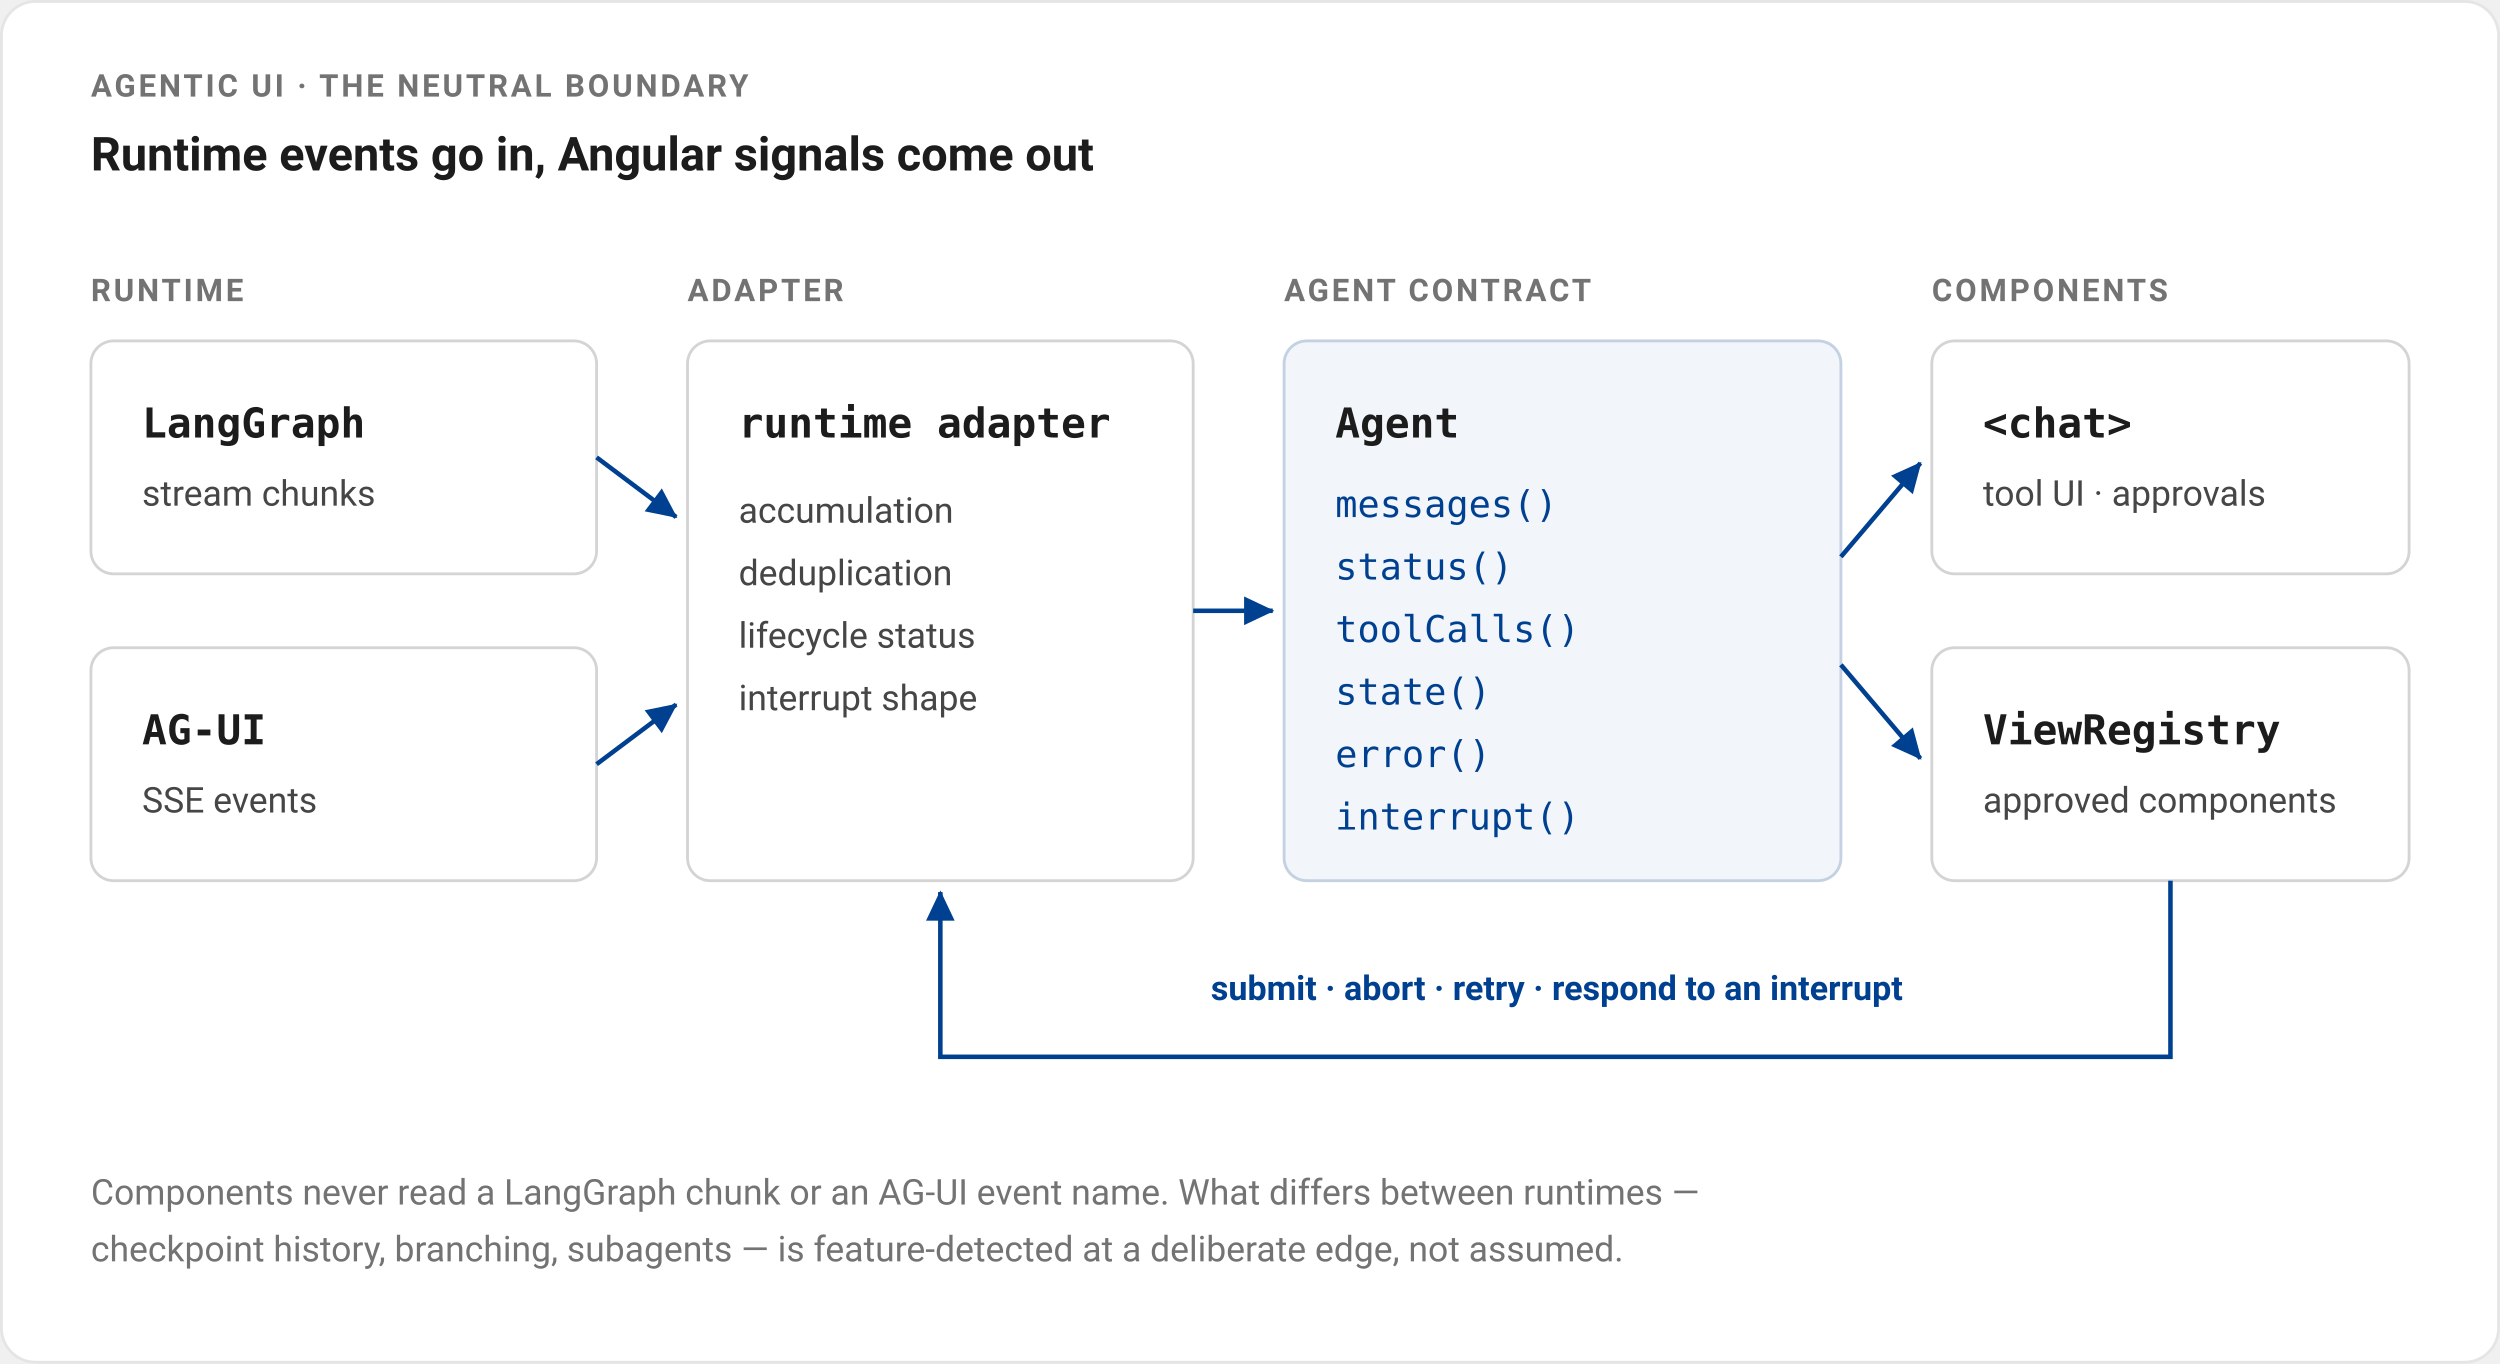
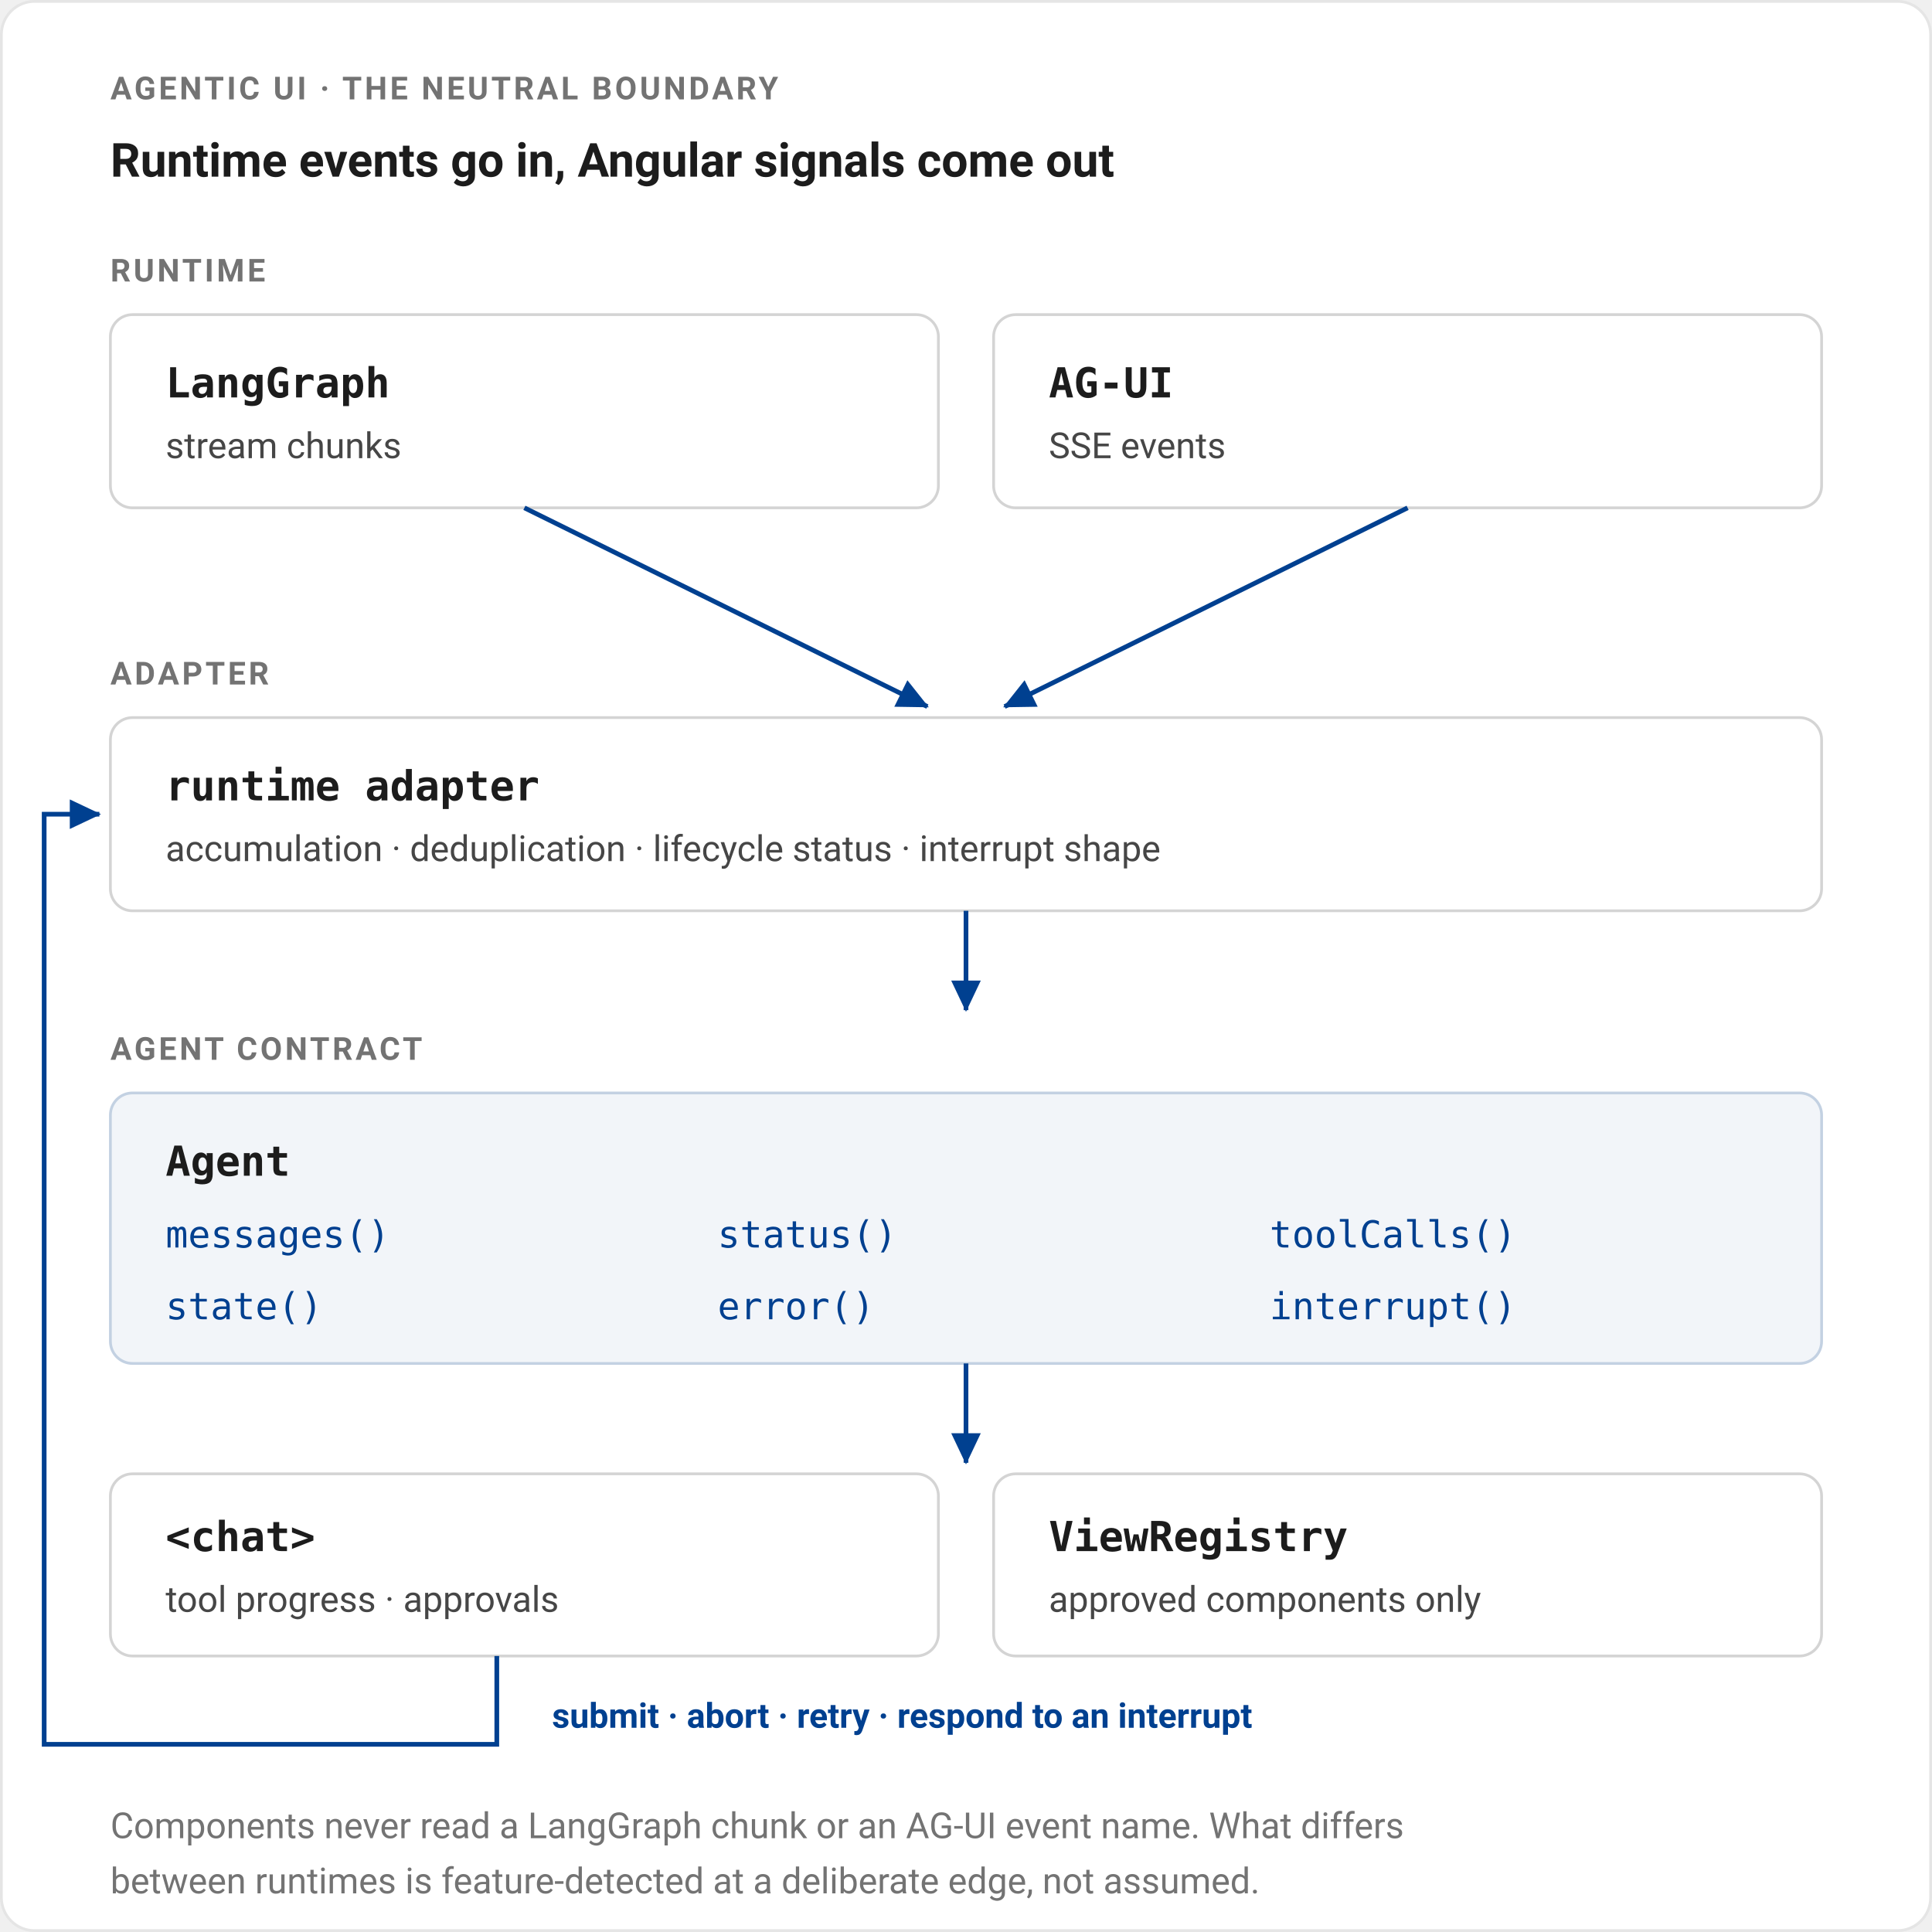
- <svg xmlns="http://www.w3.org/2000/svg" viewBox="0 0 880 480" width="880" height="480" role="img" aria-labelledby="d-title d-desc">
+ <svg xmlns="http://www.w3.org/2000/svg" viewBox="0 0 700 700" width="700" height="700" role="img" aria-labelledby="d-title d-desc">
  <defs>
    <marker id="arrow" viewBox="0 0 10 10" refX="9" refY="5" markerWidth="7" markerHeight="7" orient="auto-start-reverse">
      <path d="M0,0.5 L9.5,5 L0,9.5 z" fill="#004090" />
    </marker>
  </defs>
  <style>
    text { font-family: system-ui, -apple-system, "Segoe UI", Roboto, "Helvetica Neue", Arial, sans-serif; }
-     .t-eyebrow { font-size: 11px; font-weight: 700; fill: #737373; letter-spacing: 0.09em; }
-     .t-head { font-size: 16.5px; font-weight: 600; fill: #1c1c1c; }
-     .t-title { font-size: 14.5px; font-weight: 600; fill: #1c1c1c; font-family: ui-monospace, SFMono-Regular, Menlo, Consolas, monospace; }
-     .t-meta { font-size: 12.5px; fill: #464646; }
-     .t-sig { font-size: 13px; fill: #004090; font-family: ui-monospace, SFMono-Regular, Menlo, Consolas, monospace; }
-     .t-edge { font-size: 12px; font-weight: 600; fill: #004090; }
-     .t-caption { font-size: 12.5px; fill: #737373; }
-     .edge { stroke: #004090; stroke-width: 1.6; fill: none; marker-end: url(#arrow); }
+     .t-eyebrow { font-size: 11.5px; font-weight: 700; fill: #737373; letter-spacing: 0.09em; }
+     .t-head { font-size: 17px; font-weight: 600; fill: #1c1c1c; }
+     .t-title { font-size: 15px; font-weight: 600; fill: #1c1c1c; font-family: ui-monospace, SFMono-Regular, Menlo, Consolas, monospace; }
+     .t-meta { font-size: 13px; fill: #464646; }
+     .t-sig { font-size: 13.5px; fill: #004090; font-family: ui-monospace, SFMono-Regular, Menlo, Consolas, monospace; }
+     .t-edge { font-size: 12.5px; font-weight: 600; fill: #004090; }
+     .t-caption { font-size: 13px; fill: #737373; }
+     .edge { stroke: #004090; stroke-width: 1.7; fill: none; marker-end: url(#arrow); }
  </style>
-   <rect x="0.5" y="0.5" width="879" height="479" rx="12" fill="#ffffff" stroke="#e5e5e5" />
-   <text class="t-eyebrow" x="32" y="34">AGENTIC UI · THE NEUTRAL BOUNDARY</text>
-   <text class="t-head" x="32" y="60">Runtime events go in, Angular signals come out</text>
-   <text class="t-eyebrow" x="32" y="106">RUNTIME</text>
-   <text class="t-eyebrow" x="242" y="106">ADAPTER</text>
-   <text class="t-eyebrow" x="452" y="106">AGENT CONTRACT</text>
-   <text class="t-eyebrow" x="680" y="106">COMPONENTS</text>
-   <rect x="32" y="120" width="178" height="82" rx="8" fill="#ffffff" stroke="#d4d4d4" />
-   <text class="t-title" x="50" y="154">LangGraph</text>
-   <text class="t-meta" x="50" y="178">stream chunks</text>
-   <rect x="32" y="228" width="178" height="82" rx="8" fill="#ffffff" stroke="#d4d4d4" />
-   <text class="t-title" x="50" y="262">AG-UI</text>
-   <text class="t-meta" x="50" y="286">SSE events</text>
-   <rect x="242" y="120" width="178" height="190" rx="8" fill="#ffffff" stroke="#d4d4d4" />
-   <text class="t-title" x="260" y="154">runtime adapter</text>
-   <text class="t-meta" x="260" y="184">accumulation</text>
-   <text class="t-meta" x="260" y="206">deduplication</text>
-   <text class="t-meta" x="260" y="228">lifecycle status</text>
-   <text class="t-meta" x="260" y="250">interrupt shape</text>
-   <rect x="452" y="120" width="196" height="190" rx="8" fill="#f2f5f9" stroke="#c3d1e2" />
-   <text class="t-title" x="470" y="154">Agent</text>
-   <text class="t-sig" x="470" y="182">messages()</text>
-   <text class="t-sig" x="470" y="204">status()</text>
-   <text class="t-sig" x="470" y="226">toolCalls()</text>
-   <text class="t-sig" x="470" y="248">state()</text>
-   <text class="t-sig" x="470" y="270">error()</text>
-   <text class="t-sig" x="470" y="292">interrupt()</text>
-   <rect x="680" y="120" width="168" height="82" rx="8" fill="#ffffff" stroke="#d4d4d4" />
-   <text class="t-title" x="698" y="154">&lt;chat&gt;</text>
-   <text class="t-meta" x="698" y="178">tool UI · approvals</text>
-   <rect x="680" y="228" width="168" height="82" rx="8" fill="#ffffff" stroke="#d4d4d4" />
-   <text class="t-title" x="698" y="262">ViewRegistry</text>
-   <text class="t-meta" x="698" y="286">approved components</text>
-   <path class="edge" d="M210,161 L238,182" />
-   <path class="edge" d="M210,269 L238,248" />
-   <path class="edge" d="M420,215 H448" />
-   <path class="edge" d="M648,196 L676,163" />
-   <path class="edge" d="M648,234 L676,267" />
-   <path class="edge" d="M764,310 V372 H331 V314" />
-   <text class="t-edge" x="548" y="352" text-anchor="middle">submit · abort · retry · respond to an interrupt</text>
-   <text class="t-caption" x="32" y="424">Components never read a LangGraph chunk or an AG-UI event name. What differs between runtimes —</text>
-   <text class="t-caption" x="32" y="444">checkpoint history, branching, subagents — is feature-detected at a deliberate edge, not assumed.</text>
+   <rect x="0.5" y="0.5" width="699" height="699" rx="12" fill="#ffffff" stroke="#e5e5e5" />
+   <text class="t-eyebrow" x="40" y="36">AGENTIC UI · THE NEUTRAL BOUNDARY</text>
+   <text class="t-head" x="40" y="64">Runtime events go in, Angular signals come out</text>
+   <text class="t-eyebrow" x="40" y="102">RUNTIME</text>
+   <rect x="40" y="114" width="300" height="70" rx="8" fill="#ffffff" stroke="#d4d4d4" />
+   <text class="t-title" x="60" y="144">LangGraph</text>
+   <text class="t-meta" x="60" y="166">stream chunks</text>
+   <rect x="360" y="114" width="300" height="70" rx="8" fill="#ffffff" stroke="#d4d4d4" />
+   <text class="t-title" x="380" y="144">AG-UI</text>
+   <text class="t-meta" x="380" y="166">SSE events</text>
+   <path class="edge" d="M190,184 L336,256" />
+   <path class="edge" d="M510,184 L364,256" />
+   <text class="t-eyebrow" x="40" y="248">ADAPTER</text>
+   <rect x="40" y="260" width="620" height="70" rx="8" fill="#ffffff" stroke="#d4d4d4" />
+   <text class="t-title" x="60" y="290">runtime adapter</text>
+   <text class="t-meta" x="60" y="312">accumulation · deduplication · lifecycle status · interrupt shape</text>
+   <path class="edge" d="M350,330 V366" />
+   <text class="t-eyebrow" x="40" y="384">AGENT CONTRACT</text>
+   <rect x="40" y="396" width="620" height="98" rx="8" fill="#f2f5f9" stroke="#c3d1e2" />
+   <text class="t-title" x="60" y="426">Agent</text>
+   <text class="t-sig" x="60" y="452">messages()</text>
+   <text class="t-sig" x="260" y="452">status()</text>
+   <text class="t-sig" x="460" y="452">toolCalls()</text>
+   <text class="t-sig" x="60" y="478">state()</text>
+   <text class="t-sig" x="260" y="478">error()</text>
+   <text class="t-sig" x="460" y="478">interrupt()</text>
+   <path class="edge" d="M350,494 V530" />
+   <rect x="40" y="534" width="300" height="66" rx="8" fill="#ffffff" stroke="#d4d4d4" />
+   <text class="t-title" x="60" y="562">&lt;chat&gt;</text>
+   <text class="t-meta" x="60" y="584">tool progress · approvals</text>
+   <rect x="360" y="534" width="300" height="66" rx="8" fill="#ffffff" stroke="#d4d4d4" />
+   <text class="t-title" x="380" y="562">ViewRegistry</text>
+   <text class="t-meta" x="380" y="584">approved components only</text>
+   <path class="edge" d="M180,600 V632 H16 V295 H36" />
+   <text class="t-edge" x="200" y="626">submit · abort · retry · respond to an interrupt</text>
+   <text class="t-caption" x="40" y="666">Components never read a LangGraph chunk or an AG-UI event name. What differs</text>
+   <text class="t-caption" x="40" y="686">between runtimes is feature-detected at a deliberate edge, not assumed.</text>
</svg>
